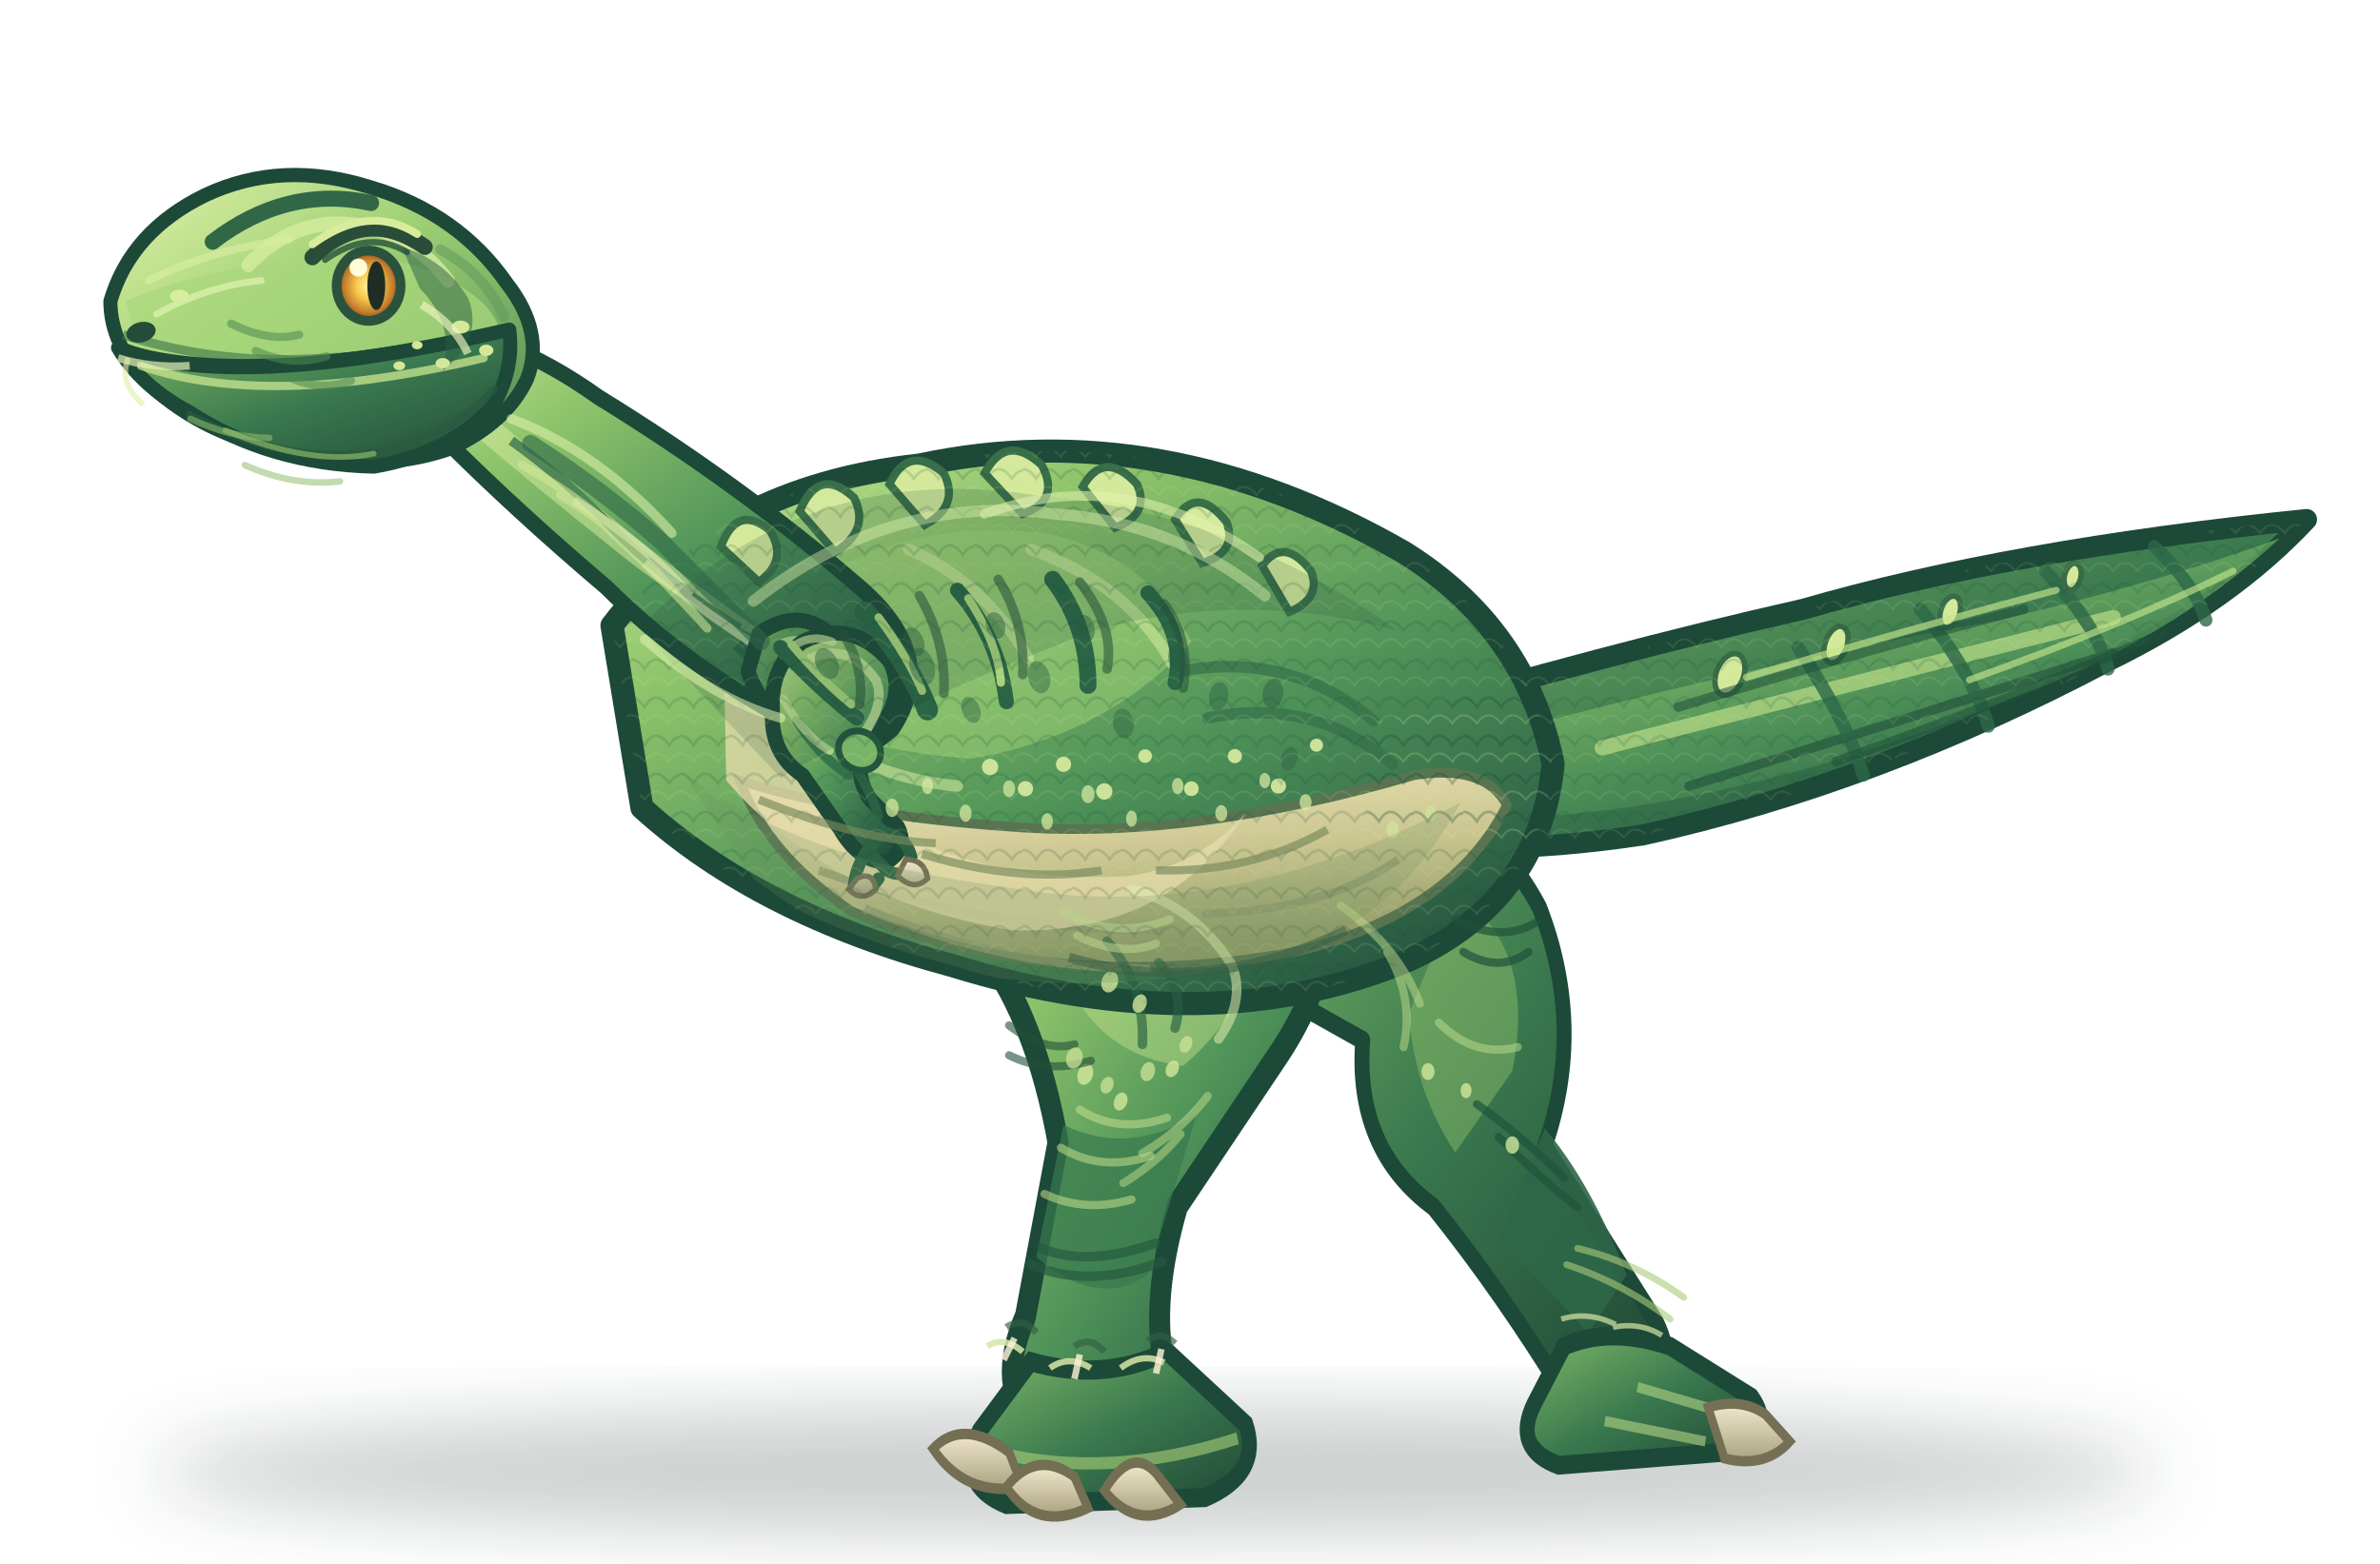
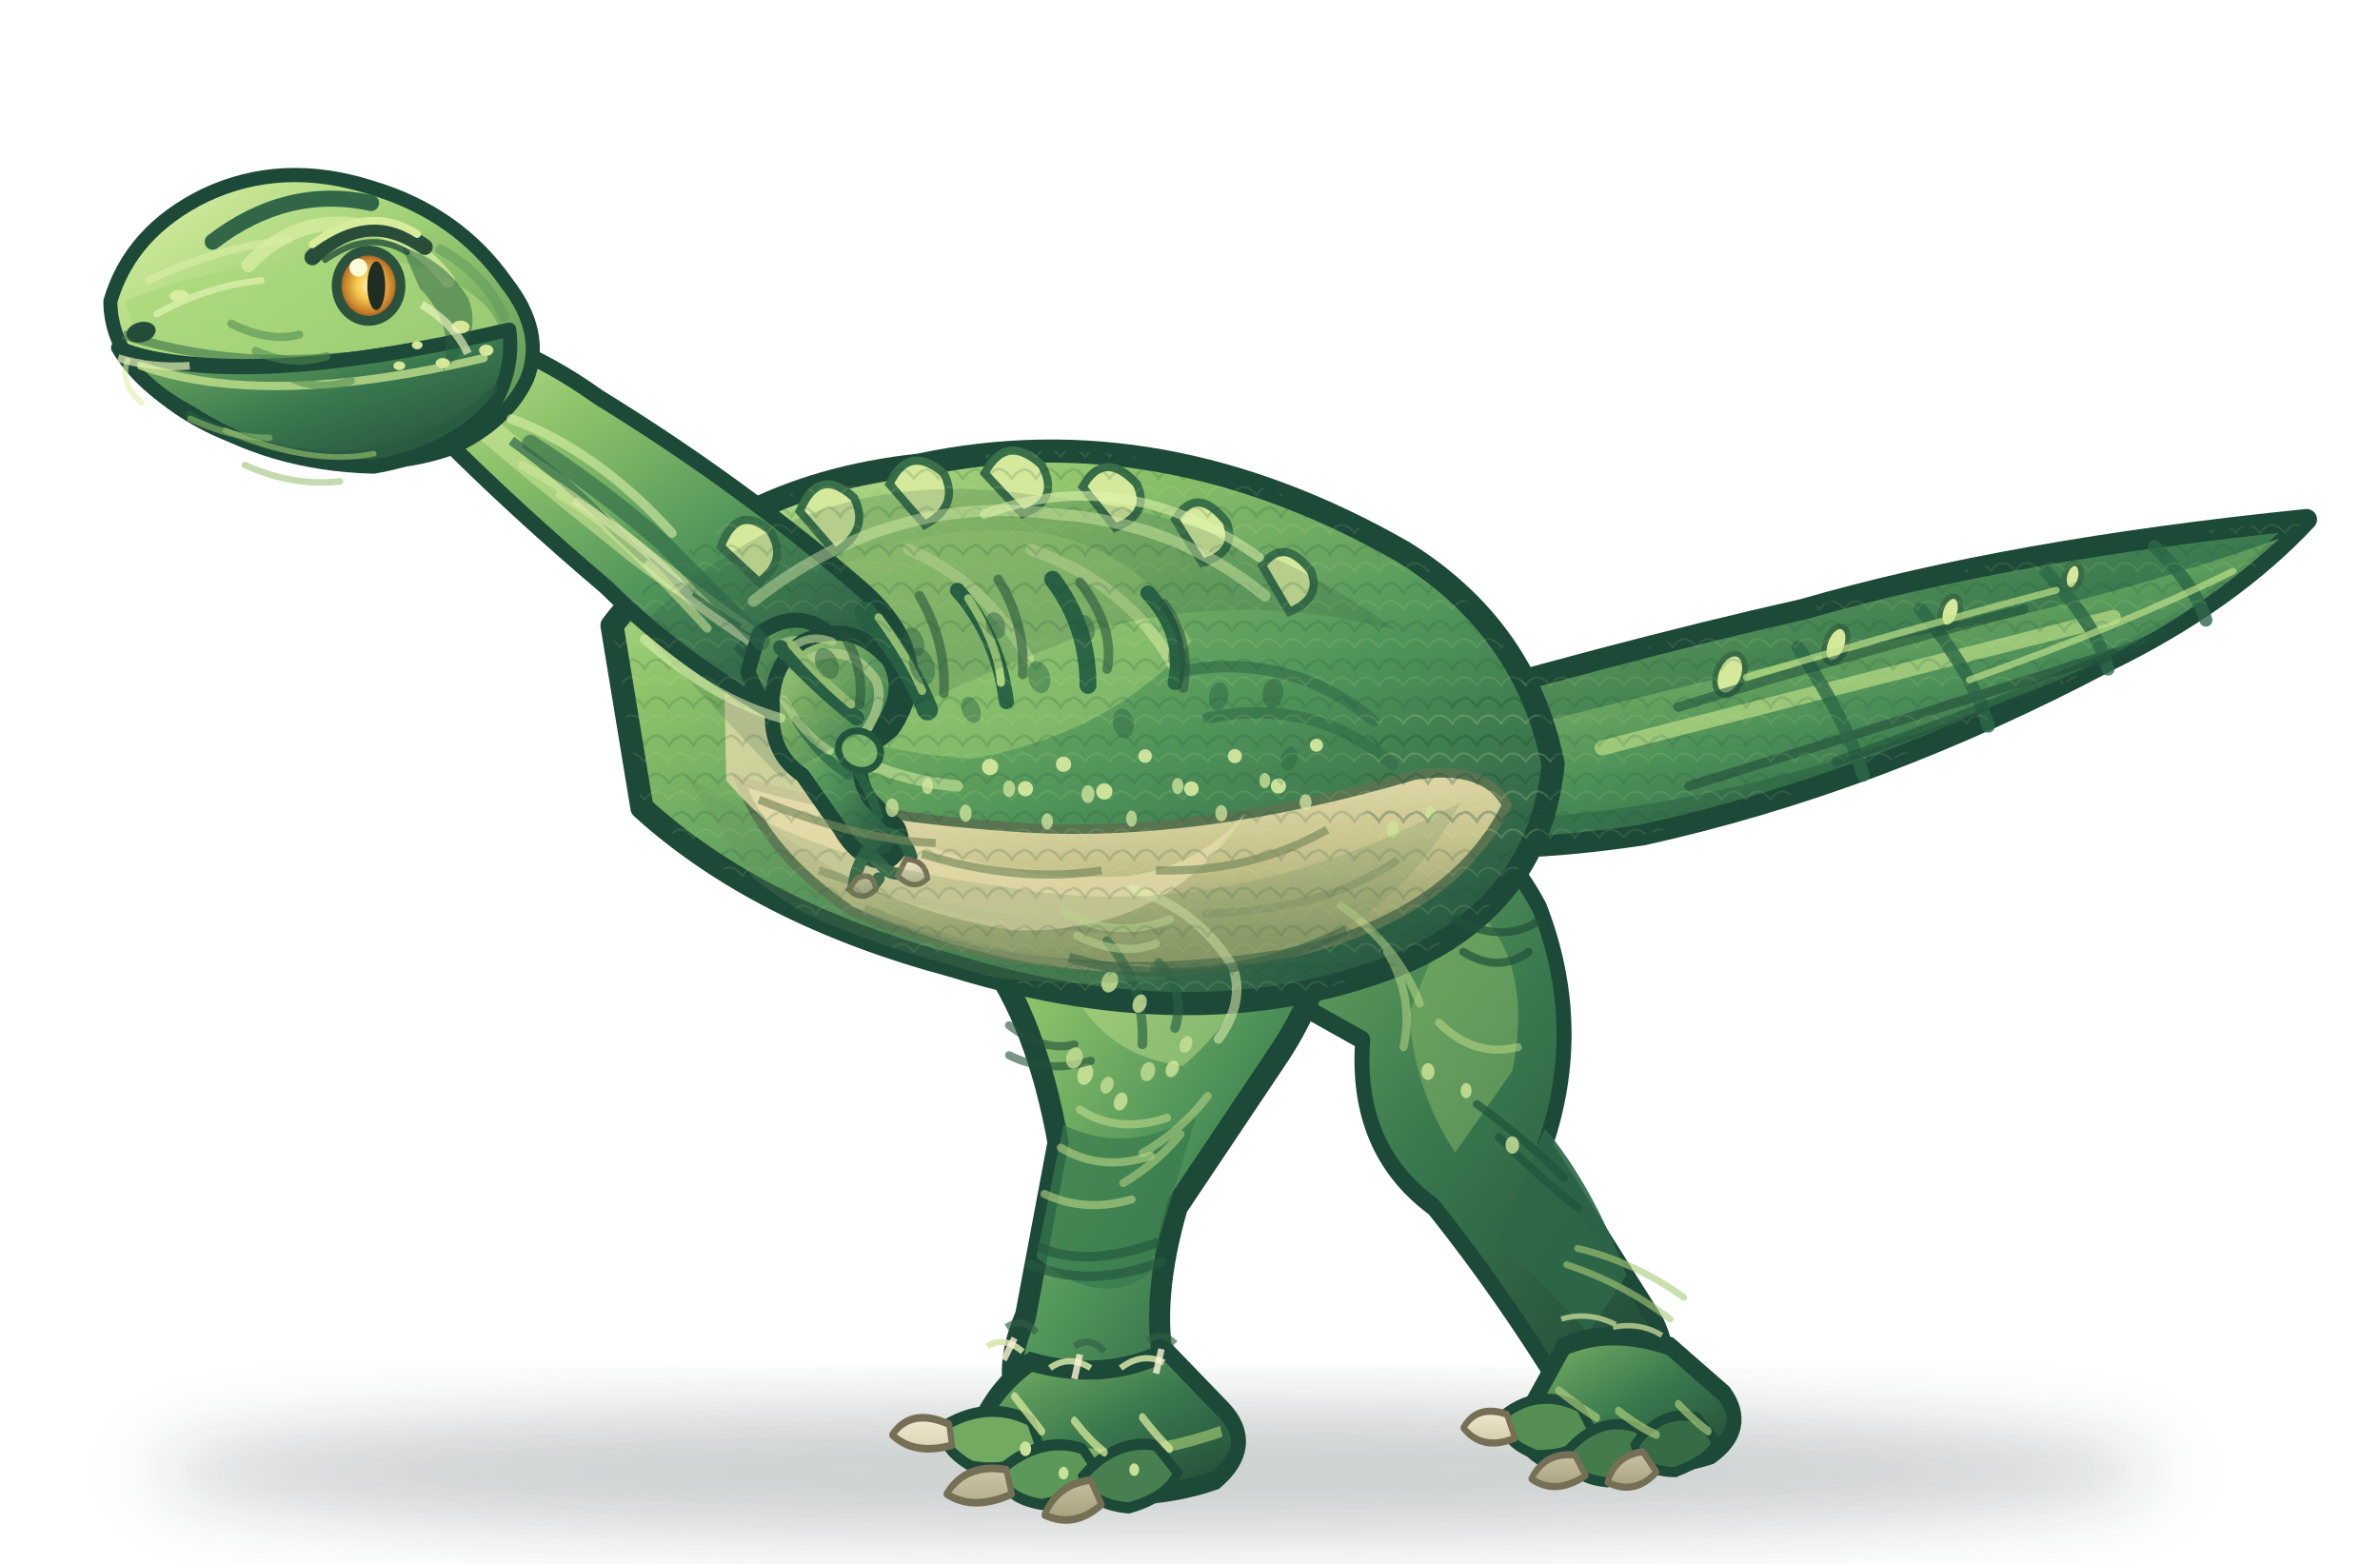
<svg xmlns="http://www.w3.org/2000/svg" style="shape-rendering:geometricPrecision" viewBox="110 55 875 575" role="img" aria-labelledby="title desc">
  <defs>
    <linearGradient id="hide" x1="0" y1="0" x2=".8" y2="1">
      <stop stop-color="#c8e99a" />
      <stop offset=".28" stop-color="#8fc46b" />
      <stop offset=".62" stop-color="#4f9359" />
      <stop offset="1" stop-color="#245440" />
    </linearGradient>
    <linearGradient id="hideDark" x1="0" y1="0" x2="1" y2="1">
      <stop stop-color="#7eb766" />
      <stop offset=".52" stop-color="#39784e" />
      <stop offset="1" stop-color="#204735" />
    </linearGradient>
    <linearGradient id="belly" x1="0" y1="0" x2=".3" y2="1">
      <stop stop-color="#f1e6bb" />
      <stop offset=".55" stop-color="#c9c58f" />
      <stop offset="1" stop-color="#8f9b68" />
    </linearGradient>
    <linearGradient id="face" x1="0" y1="0" x2="1" y2="1">
      <stop stop-color="#e2f4aa" />
      <stop offset=".45" stop-color="#9dcf73" />
      <stop offset="1" stop-color="#4d8752" />
    </linearGradient>
    <linearGradient id="claw" x1="0" y1="0" x2="0" y2="1">
      <stop stop-color="#f2e9ce" />
      <stop offset="1" stop-color="#a8a17f" />
    </linearGradient>
    <radialGradient id="amber">
      <stop stop-color="#fff2a5" />
      <stop offset=".38" stop-color="#f7c94d" />
      <stop offset=".78" stop-color="#c37a2a" />
      <stop offset="1" stop-color="#694525" />
    </radialGradient>
    <filter id="shadow" x="-20%" y="-30%" width="140%" height="170%">
      <feGaussianBlur stdDeviation="13" />
    </filter>
    <clipPath id="bodyClip">
      <path d="M335 285 Q374 234 448 226 Q537 207 626 258 Q671 286 681 336 Q676 386 628 408 Q554 439 460 410 Q389 391 346 352Z" />
    </clipPath>
    <pattern id="scaleTexture" width="18" height="14" patternUnits="userSpaceOnUse">
      <path d="M-4 7 Q0 0 5 7 Q9 0 14 7 Q18 1 22 7" fill="none" stroke="#174a34" stroke-width="1" opacity=".26" />
      <path d="M-4 13 Q0 7 5 13 Q9 7 14 13 Q18 7 22 13" fill="none" stroke="#d4e99b" stroke-width=".7" opacity=".2" />
    </pattern>
    <clipPath id="coeloTailClip">
      <path d="M614 321 Q702 295 773 279 Q849 257 958 246 Q930 276 885 298 Q800 343 714 362 Q654 371 611 363Z" />
    </clipPath>
  </defs>
  <ellipse cx="535" cy="596" rx="370" ry="24" fill="#192b28" opacity=".22" filter="url(#shadow)" />
  <g transform="translate(620 410) scale(1 1.25) translate(-620 -410)">
    <path d="M593 356 Q650 354 676 393 Q693 428 678 463 L719 515 Q728 530 713 537 L685 536 Q662 506 637 481 Q608 464 611 432 L562 410Z" fill="url(#hideDark)" stroke="#1d4938" stroke-width="5.5" stroke-linejoin="round" />
    <path d="M646 389 Q675 405 666 441 L645 465 Q630 447 628 424Z" fill="#8abd68" opacity=".48" />
    <path d="M678 458 Q695 474 708 501 L694 518 L661 490Z" fill="#2e6648" opacity=".9" />
-     <path d="M685 522 Q702 516 724 522 L754 537 Q763 547 747 553 L683 557 Q666 552 674 539Z" fill="url(#hideDark)" stroke="#1d4938" stroke-width="5.5" />
-     <path d="M712 534 L746 542 M700 544 L737 550" stroke="#b2d384" stroke-width="3" opacity=".6" />
-     <path d="M738 540 Q750 537 759 542 L768 550 Q759 558 744 555Z" fill="url(#claw)" stroke="#756f55" stroke-width="3" />
+     <path d="M685 522 Q702 516 724 522 L744 536 Q753 546 739 554 Q711 561 678 555 Q664 549 674 538Z" fill="url(#hideDark)" stroke="#1d4938" stroke-width="5.5" />
+     <path d="M691 540 Q676 534 663 542 Q661 550 675 554 Q689 554 696 548Z" fill="#568f54" stroke="#1d4938" stroke-width="3" />
+     <path d="M712 546 Q698 542 686 553 Q687 561 701 562 Q714 559 719 553Z" fill="#447b4c" stroke="#1d4938" stroke-width="3" />
+     <path d="M734 543 Q721 540 711 551 Q713 559 726 559 Q739 555 741 550Z" fill="#366b45" stroke="#1d4938" stroke-width="3" />
+     <path d="M664 542 Q653 539 648 546 Q655 553 667 549Z M689 554 Q678 553 673 561 Q682 566 693 560Z M714 553 Q704 554 701 562 Q711 566 719 559Z" fill="url(#claw)" stroke="#756f55" stroke-width="2.1" stroke-linejoin="round" />
+     <path d="M683 535 Q691 540 697 543 M705 541 Q713 546 719 548 M727 539 Q733 544 738 547" fill="none" stroke="#afd17d" stroke-width="2.5" stroke-linecap="round" opacity=".65" />
  </g>
  <path d="M614 321 Q702 295 773 279 Q849 257 958 246 Q930 276 885 298 Q800 343 714 362 Q654 371 611 363Z" fill="url(#hideDark)" stroke="#1d4938" stroke-width="7.7" stroke-linejoin="round" />
  <path d="M645 329 Q755 299 845 283 Q904 269 948 253 Q907 291 849 312 Q741 355 657 356Z" fill="url(#hide)" opacity=".82" />
  <path d="M699 330 Q796 305 887 282" fill="none" stroke="#c1e28b" stroke-width="5.5" stroke-linecap="round" opacity=".65" />
  <path d="M731 344 Q812 319 887 295" fill="none" stroke="#24533c" stroke-width="3.5" stroke-linecap="round" opacity=".65" />
  <path d="M771 293 Q790 322 795 340 M816 279 Q835 302 841 322 M862 265 Q881 285 885 301 M902 256 Q917 270 921 283" fill="none" stroke="#2c6847" stroke-width="4.8" stroke-linecap="round" opacity=".8" />
  <g fill="#d4e99b" stroke="#386b46" stroke-width="2">
    <ellipse cx="746" cy="303" rx="5" ry="8" transform="rotate(22 746 303)" />
    <ellipse cx="785" cy="292" rx="4" ry="7" transform="rotate(20 785 292)" />
    <ellipse cx="827" cy="280" rx="3.5" ry="6" transform="rotate(18 827 280)" />
    <ellipse cx="872" cy="267" rx="3" ry="5" transform="rotate(14 872 267)" />
  </g>
  <g transform="translate(530 420) scale(1 1.28) translate(-530 -420)">
    <path d="M514 354 Q566 339 592 375 Q608 406 579 439 L543 481 Q533 508 538 527 Q540 543 523 548 L490 544 Q476 533 487 513 L499 463 Q491 428 472 408Z" fill="url(#hide)" stroke="#1d4938" stroke-width="7.7" stroke-linejoin="round" />
    <path d="M512 376 Q551 362 576 390 Q575 421 545 441 Q512 438 500 412Z" fill="#c0df8b" opacity=".47" />
    <path d="M501 458 Q525 467 550 455 L532 501 Q514 511 491 496Z" fill="#38794d" opacity=".7" />
-     <path d="M489 526 Q516 532 539 523 L568 544 Q574 558 553 565 L480 567 Q461 561 470 546Z" fill="url(#hideDark)" stroke="#1d4938" stroke-width="5.5" />
-     <path d="M476 552 Q518 560 565 548" fill="none" stroke="#a8ce78" stroke-width="3.5" opacity=".6" />
-     <g fill="url(#claw)" stroke="#746e53" stroke-width="3">
-       <path d="M481 552 Q464 542 453 551 Q465 565 486 562Z" />
-       <path d="M505 559 Q491 551 480 562 Q491 575 510 568Z" />
-       <path d="M535 558 Q526 550 516 563 Q528 575 544 567Z" />
+     <path d="M489 526 Q516 532 539 523 L560 540 Q572 550 557 560 Q528 568 485 562 Q465 558 469 546 Q475 534 489 526Z" fill="url(#hideDark)" stroke="#1d4938" stroke-width="5.5" />
+     <path d="M478 548 Q515 558 559 546" fill="none" stroke="#a8ce78" stroke-width="3.2" opacity=".62" />
+     <path d="M489 543 Q474 537 458 544 Q454 550 467 556 Q482 558 493 552Z" fill="#73aa61" stroke="#1d4938" stroke-width="3.2" />
+     <path d="M508 551 Q493 547 478 557 Q478 565 493 567 Q507 565 515 559Z" fill="#5c9959" stroke="#1d4938" stroke-width="3.2" />
+     <path d="M535 550 Q520 548 508 559 Q510 567 525 568 Q539 565 543 558Z" fill="#477f50" stroke="#1d4938" stroke-width="3.2" />
+     <path d="M459 544 Q445 539 438 547 Q446 553 460 550Z M480 557 Q465 555 458 564 Q468 569 482 564Z M511 560 Q499 561 494 570 Q505 574 515 567Z" fill="url(#claw)" stroke="#756f55" stroke-width="2.2" stroke-linejoin="round" />
+     <path d="M483 536 Q489 542 493 546 M505 543 Q511 549 516 552 M530 542 Q536 548 540 551" fill="none" stroke="#d7e99b" stroke-width="2.5" stroke-linecap="round" opacity=".75" />
+     <g fill="#c9e29a">
+       <circle cx="487" cy="551" r="2.1" />
+       <circle cx="501" cy="558" r="1.8" />
+       <circle cx="527" cy="557" r="1.8" />
    </g>
  </g>
  <path d="M335 285 Q374 234 448 226 Q537 207 626 258 Q671 286 681 336 Q676 386 628 408 Q554 439 460 410 Q389 391 346 352Z" fill="url(#hide)" stroke="#1d4938" stroke-width="8.5" stroke-linejoin="round" />
  <path d="M382 342 Q423 355 482 359 Q548 364 630 340 Q656 336 664 351 Q644 391 586 405 Q497 421 423 390 Q392 369 382 342Z" fill="url(#belly)" stroke="#597451" stroke-width="3.5" />
  <path d="M411 375 Q476 398 538 397 M428 389 Q483 412 533 411 M552 391 Q597 390 624 371" fill="none" stroke="#8f996d" stroke-width="3" opacity=".7" />
  <path d="M386 288 Q427 244 494 251 Q532 259 548 291 Q518 325 467 334 Q416 330 382 310Z" fill="#a9d77b" opacity=".45" />
  <path d="M444 257 Q472 269 488 297 M489 257 Q525 270 541 299 M397 318 Q429 341 462 344" fill="none" stroke="#d1e99c" stroke-width="4.2" stroke-linecap="round" opacity=".58" />
  <path d="M543 302 Q584 294 615 320 M554 319 Q593 311 622 336" fill="none" stroke="#326d48" stroke-width="4.2" stroke-linecap="round" opacity=".65" />
  <path d="M376 292 Q391 322 424 350 Q465 381 526 377 Q551 373 568 354 Q539 399 482 397 Q415 386 377 342Z" fill="#e4dba9" opacity=".8" />
  <path d="M398 319 Q360 298 333 271 Q300 243 273 216 Q253 196 261 174 Q295 176 330 201 Q382 233 425 270 Q456 296 438 323 Q416 343 398 319Z" fill="url(#hide)" stroke="#1d4938" stroke-width="5.8" stroke-linejoin="round" />
  <path d="M279 199 Q300 215 326 238 Q359 266 397 292 Q365 281 337 258 Q303 231 280 211Z" fill="#d0e99a" opacity=".56" />
  <path d="M298 217 Q319 232 338 252 Q360 273 382 286" stroke="#2e6947" stroke-width="3.5" fill="none" opacity=".72" />
  <path d="M321 239 Q346 254 364 274 M347 262 Q369 281 397 298" stroke="#e2e9b5" stroke-width="3.2" fill="none" opacity=".6" />
  <path d="M381 292 Q399 310 419 319" stroke="#245a40" stroke-width="4.2" fill="none" opacity=".7" />
  <g transform="translate(238 180) scale(.94 .95) translate(-238 -180)">
    <path d="M145 165 Q153 138 182 124 Q212 110 247 121 Q281 131 300 158 Q315 177 308 195 Q300 212 278 222 Q249 232 216 223 Q183 218 160 197 Q145 182 145 165Z" fill="url(#face)" stroke="#1d4938" stroke-width="5.5" stroke-linejoin="round" />
    <path d="M151 165 Q179 153 219 149 Q266 143 291 166 Q304 179 292 194 Q269 209 230 207 Q186 202 158 188Z" fill="#a9d77b" opacity=".72" />
    <path d="M150 178 Q188 190 229 187 Q270 185 300 176" fill="none" stroke="#3e764b" stroke-width="3.5" opacity=".62" />
    <path d="M160 157 Q184 145 215 141" fill="none" stroke="#dff0a9" stroke-width="3" opacity=".55" stroke-linecap="round" />
    <path d="M274 145 Q291 154 299 171" fill="none" stroke="#5b965b" stroke-width="4" opacity=".5" stroke-linecap="round" />
    <path d="M148 183 Q192 201 301 176 Q303 191 295 205 Q278 224 248 229 Q207 228 176 208 Q157 198 148 183Z" fill="url(#hideDark)" stroke="#1d4938" stroke-width="5.5" stroke-linejoin="round" />
    <path d="M148 183 Q197 199 301 176" fill="none" stroke="#1d4938" stroke-width="4.4" stroke-linecap="round" />
    <path d="M157 190 Q206 207 291 187" fill="none" stroke="#c5e38d" stroke-width="3.2" stroke-linecap="round" opacity=".78" />
    <path d="M176 209 Q214 229 250 223 Q279 217 295 199" fill="none" stroke="#275b40" stroke-width="3" stroke-linecap="round" opacity=".74" />
    <path d="M190 215 Q224 229 248 224" fill="none" stroke="#9ac66f" stroke-width="2.2" stroke-linecap="round" opacity=".6" />
    <path d="M152 187 Q148 197 158 205" fill="none" stroke="#e1efa9" stroke-width="2.2" opacity=".6" />
    <path d="M199 151 Q221 128 252 138 Q267 144 277 157" fill="none" stroke="#d8eda2" stroke-width="5.5" stroke-linecap="round" opacity=".75" />
    <path d="M185 142 Q214 120 247 127" fill="none" stroke="#316747" stroke-width="6.2" stroke-linecap="round" />
    <path d="M259 144 Q276 149 285 164 Q291 179 275 192 Q280 174 266 160Z" fill="#285d40" opacity=".5" />
    <path d="M163 170 Q183 159 204 157" fill="none" stroke="#e0f4b0" stroke-width="2.6" stroke-linecap="round" opacity=".7" />
    <ellipse cx="246" cy="159" rx="12.5" ry="13.6" fill="url(#amber)" stroke="#2a523d" stroke-width="3.8" />
    <ellipse cx="249" cy="159" rx="3.5" ry="9.4" fill="#202d25" />
    <ellipse cx="242" cy="152" rx="3.5" ry="3.5" fill="#fffbd8" />
    <path d="M224 148 Q245 128 268 144" fill="none" stroke="#294d39" stroke-width="6.2" stroke-linecap="round" />
    <path d="M229 149 Q246 137 261 146" fill="none" stroke="#1e4937" stroke-width="2.4" stroke-linecap="round" opacity=".75" />
    <path d="M224 143 Q246 127 265 139" fill="none" stroke="#d7ed9c" stroke-width="3" stroke-linecap="round" />
    <ellipse cx="157" cy="177" rx="5.8" ry="3.9" fill="#244c39" transform="rotate(-14 157 177)" />
    <ellipse cx="172" cy="163" rx="3.8" ry="2.4" fill="#d9eda1" />
    <path d="M148 187 Q161 191 176 190" stroke="#e3f0b3" stroke-width="3" fill="none" opacity=".7" />
    <g fill="#d5e89a">
      <ellipse cx="282" cy="175" rx="3.5" ry="2.5" />
      <ellipse cx="292" cy="184" rx="2.8" ry="2.2" />
      <ellipse cx="275" cy="189" rx="2.8" ry="2" />
      <ellipse cx="265" cy="182" rx="2.1" ry="1.6" />
      <ellipse cx="258" cy="190" rx="2.3" ry="1.7" />
    </g>
  </g>
  <path d="M389 288 Q406 276 420 293 Q428 306 418 321 L406 328 Q391 318 385 302Z" fill="url(#hideDark)" stroke="#1d4938" stroke-width="5.5" stroke-linejoin="round" />
  <path d="M397 292 Q407 287 414 300" fill="none" stroke="#c7e69a" stroke-width="3.5" stroke-linecap="round" opacity=".7" />
  <path d="M405 291 Q423 282 437 298 Q444 311 431 326 Q422 337 430 349 L440 359 Q444 367 436 372 Q426 372 419 360 L405 340 Q393 332 394 316 Q393 300 405 291Z" fill="url(#hide)" stroke="#1d4938" stroke-width="5.5" stroke-linejoin="round" />
  <path d="M408 297 Q422 291 432 305 Q436 314 426 327" fill="none" stroke="#d4eda0" stroke-width="3.5" stroke-linecap="round" opacity=".7" />
  <path d="M403 320 Q411 333 422 340 M421 332 Q430 345 433 355" fill="none" stroke="#2d6947" stroke-width="3.5" stroke-linecap="round" opacity=".78" />
  <ellipse cx="426" cy="331" rx="8" ry="7" transform="rotate(30 426 331)" fill="#78b568" stroke="#24563e" stroke-width="2.5" />
  <path d="M434 361 Q443 362 445 370 Q443 379 436 375 L429 368Z M431 365 Q425 372 424 380 Q428 385 433 378" fill="none" stroke="#2d6245" stroke-width="4.5" stroke-linecap="round" />
  <path d="M443 371 Q450 371 451 378 Q446 383 440 377Z M425 378 Q431 375 432 382 Q427 387 422 382Z" fill="url(#claw)" stroke="#756f55" stroke-width="2" />
  <path d="M398 296 Q406 287 416 291 M398 312 Q405 325 415 331" fill="none" stroke="#d4eda0" stroke-width="3" stroke-linecap="round" opacity=".65" />
  <g fill="#d4e99b" stroke="#386e48" stroke-width="3">
    <path d="M375 256 Q381 240 393 250 Q400 261 389 269Z" />
    <path d="M404 243 Q411 226 424 238 Q430 250 417 258Z" />
    <path d="M437 233 Q444 218 457 229 Q463 241 450 248Z" />
    <path d="M472 229 Q480 214 493 226 Q500 239 486 244Z" />
    <path d="M508 234 Q516 220 528 233 Q533 244 520 249Z" />
    <path d="M542 246 Q550 233 561 247 Q565 258 552 262Z" />
    <path d="M574 263 Q582 252 592 265 Q596 275 584 280Z" />
  </g>
  <g fill="none" stroke-linecap="round">
    <path d="M397 293 Q412 309 425 319" stroke="#2b6545" stroke-width="5.5" />
    <path d="M428 280 Q444 298 451 316" stroke="#2a6545" stroke-width="7.7" />
    <path d="M462 272 Q477 289 480 313" stroke="#2a6545" stroke-width="5.5" />
    <path d="M497 268 Q510 285 510 307" stroke="#2a6545" stroke-width="6.2" />
    <path d="M532 273 Q546 288 542 306" stroke="#2a6545" stroke-width="5.5" />
    <path d="M401 292 Q412 305 423 314" stroke="#a8d37b" stroke-width="3" />
    <path d="M433 282 Q444 297 449 309" stroke="#a8d37b" stroke-width="3" />
    <path d="M466 275 Q477 292 478 306" stroke="#a8d37b" stroke-width="3" />
  </g>
  <g fill="#d7e99f" opacity=".92">
    <circle cx="474" cy="337" r="3" />
    <circle cx="487" cy="345" r="2.8" />
    <circle cx="501" cy="336" r="2.8" />
    <circle cx="516" cy="346" r="3" />
    <circle cx="531" cy="333" r="2.5" />
    <circle cx="548" cy="345" r="2.7" />
    <circle cx="564" cy="333" r="2.6" />
    <circle cx="580" cy="344" r="2.8" />
    <circle cx="594" cy="329" r="2.4" />
  </g>
  <g fill="none" stroke-linecap="round" stroke-linejoin="round">
    <path d="M526 382 Q549 388 563 410 Q568 423 558 437" stroke="#e1efae" stroke-width="3.5" opacity=".55" />
    <path d="M517 401 Q531 417 530 439 M536 409 Q546 419 542 433" stroke="#275f42" stroke-width="3.5" opacity=".65" />
    <path d="M507 463 Q521 472 539 466 M500 477 Q515 486 533 480 M494 494 Q509 501 526 496" stroke="#c6e08d" stroke-width="3" opacity=".54" />
    <path d="M493 514 Q510 521 535 512 M489 520 Q510 529 537 519" stroke="#24593f" stroke-width="3.5" opacity=".68" />
    <path d="M603 388 Q624 403 632 424 M620 405 Q630 422 626 440 M639 431 Q652 444 668 440" stroke="#c7e28e" stroke-width="3" opacity=".48" />
    <path d="M653 461 Q671 474 685 488 M661 473 Q676 488 690 499" stroke="#1e543a" stroke-width="3" opacity=".7" />
    <path d="M690 514 Q711 519 729 532 M686 520 Q707 527 724 540" stroke="#a9cc78" stroke-width="2.5" opacity=".6" />
  </g>
  <g fill="#d5e99c" opacity=".78">
    <ellipse cx="518" cy="416" rx="3" ry="4" transform="rotate(18 518 416)" />
    <ellipse cx="529" cy="424" rx="2.5" ry="3.5" transform="rotate(20 529 424)" />
    <ellipse cx="509" cy="450" rx="2.8" ry="4" transform="rotate(18 509 450)" />
    <ellipse cx="522" cy="460" rx="2.4" ry="3.4" transform="rotate(20 522 460)" />
    <ellipse cx="541" cy="448" rx="2.3" ry="3.2" transform="rotate(25 541 448)" />
    <ellipse cx="635" cy="449" rx="2.4" ry="3.1" />
    <ellipse cx="649" cy="456" rx="2" ry="2.8" />
    <ellipse cx="666" cy="476" rx="2.5" ry="3.2" />
  </g>
  <path d="M473 550 Q479 546 486 552 M496 558 Q503 553 511 558 M522 558 Q530 552 538 556" fill="none" stroke="#d7e6a8" stroke-width="2.3" opacity=".85" />
  <path d="M684 540 Q694 537 704 542 M703 543 Q713 541 721 546" fill="none" stroke="#d1e2a0" stroke-width="2" opacity=".72" />
  <path d="M480 543 Q486 539 491 545 M505 550 Q511 546 516 552 M532 548 Q537 544 542 549" fill="none" stroke="#315f43" stroke-width="2.5" opacity=".65" />
  <g fill="#2b6545" opacity=".46">
    <ellipse cx="449" cy="300" rx="4.5" ry="7" transform="rotate(-18 449 300)" />
    <ellipse cx="467" cy="316" rx="3.3" ry="5" transform="rotate(-22 467 316)" />
    <ellipse cx="492" cy="304" rx="4" ry="6" transform="rotate(-15 492 304)" />
    <ellipse cx="523" cy="321" rx="3.8" ry="5.5" transform="rotate(-10 523 321)" />
    <ellipse cx="558" cy="311" rx="3.5" ry="5.2" transform="rotate(10 558 311)" />
    <ellipse cx="584" cy="334" rx="3" ry="4.5" transform="rotate(15 584 334)" />
  </g>
  <g fill="none" stroke-linecap="round">
    <path d="M501 390 Q520 401 540 393 M506 399 Q522 407 535 402" stroke="#d1e69a" stroke-width="3" opacity=".54" />
    <path d="M481 432 Q494 442 505 439 M481 443 Q495 450 511 445" stroke="#224f39" stroke-width="3" opacity=".6" />
    <path d="M530 479 Q544 471 554 458 M523 490 Q536 482 544 472" stroke="#c2de8b" stroke-width="3" opacity=".5" />
    <path d="M645 393 Q662 402 675 394 M648 405 Q661 413 672 405" stroke="#1f5139" stroke-width="3" opacity=".7" />
    <path d="M180 209 Q195 216 209 216 M200 226 Q218 234 235 232" stroke="#91bd6d" stroke-width="2.4" opacity=".55" />
  </g>
  <g fill="#cfe59a" opacity=".72">
    <ellipse cx="505" cy="444" rx="3" ry="4" transform="rotate(16 505 444)" />
    <ellipse cx="517" cy="454" rx="2.3" ry="3.2" transform="rotate(22 517 454)" />
    <ellipse cx="532" cy="449" rx="2.6" ry="3.6" transform="rotate(17 532 449)" />
    <ellipse cx="546" cy="439" rx="2.2" ry="3.2" transform="rotate(22 546 439)" />
    <ellipse cx="622" cy="360" rx="2.2" ry="3.2" />
    <ellipse cx="636" cy="354" rx="2" ry="2.7" />
  </g>
  <rect x="330" y="215" width="360" height="230" fill="url(#scaleTexture)" clip-path="url(#bodyClip)" opacity=".62" />
  <rect x="610" y="240" width="360" height="145" fill="url(#scaleTexture)" clip-path="url(#coeloTailClip)" opacity=".58" />
  <g clip-path="url(#bodyClip)">
    <path d="M345 286 Q405 224 490 237 Q563 243 624 287 Q570 272 515 286 Q447 311 397 341Z" fill="#204a39" opacity=".17" />
    <path d="M361 339 Q406 372 479 381 Q560 396 647 350 Q620 401 564 411 Q455 431 387 378Z" fill="#6a8e5c" opacity=".22" />
    <path d="M387 276 Q438 236 498 244 Q542 247 575 274" fill="none" stroke="#e0f2ae" stroke-width="4.2" stroke-linecap="round" opacity=".42" />
    <path d="M389 349 Q426 364 454 365 M449 369 Q485 380 515 375 M535 375 Q570 376 598 360" fill="none" stroke="#77885a" stroke-width="3" opacity=".65" />
    <path d="M420 288 Q428 301 426 314 M448 274 Q458 291 457 310 M477 268 Q487 284 486 303 M507 269 Q520 286 517 301 M538 277 Q548 291 545 308" fill="none" stroke="#244f39" stroke-width="3.5" stroke-linecap="round" opacity=".55" />
    <g fill="#d8eaa2" opacity=".72">
      <ellipse cx="438" cy="352" rx="2.4" ry="3.4" />
      <ellipse cx="451" cy="344" rx="2" ry="3" />
      <ellipse cx="465" cy="354" rx="2.2" ry="3.2" />
      <ellipse cx="481" cy="345" rx="2.2" ry="3.1" />
      <ellipse cx="495" cy="357" rx="2.1" ry="3" />
      <ellipse cx="510" cy="347" rx="2.4" ry="3.3" />
      <ellipse cx="526" cy="356" rx="2" ry="3" />
      <ellipse cx="543" cy="344" rx="2.1" ry="3" />
      <ellipse cx="559" cy="354" rx="2.2" ry="3" />
      <ellipse cx="575" cy="342" rx="2" ry="2.8" />
      <ellipse cx="590" cy="350" rx="2.2" ry="3" />
    </g>
    <g fill="#275c40" opacity=".45">
      <ellipse cx="414" cy="299" rx="4" ry="6" transform="rotate(-25 414 299)" />
      <ellipse cx="446" cy="291" rx="3.6" ry="5.5" transform="rotate(-22 446 291)" />
      <ellipse cx="476" cy="285" rx="3.5" ry="5" transform="rotate(-16 476 285)" />
      <ellipse cx="509" cy="286" rx="3.4" ry="5" transform="rotate(-14 509 286)" />
      <ellipse cx="543" cy="297" rx="3.5" ry="5" transform="rotate(-10 543 297)" />
      <ellipse cx="578" cy="310" rx="3.8" ry="5.5" transform="rotate(9 578 310)" />
    </g>
  </g>
  <path d="M305 218 Q330 234 353 254 Q371 272 390 291" fill="none" stroke="#2b6446" stroke-width="6.2" stroke-linecap="round" opacity=".58" />
  <path d="M302 226 Q326 239 347 260 M316 237 Q340 251 359 274 M333 249 Q351 265 370 286" fill="none" stroke="#d3e99a" stroke-width="3.2" stroke-linecap="round" opacity=".55" />
  <path d="M727 315 Q792 295 854 279 M785 335 Q842 315 905 288" fill="none" stroke="#1e4e39" stroke-width="3.5" opacity=".55" stroke-linecap="round" />
  <path d="M752 304 Q813 286 866 272 M834 305 Q890 285 931 265" fill="none" stroke="#c3e58c" stroke-width="2.5" opacity=".65" stroke-linecap="round" />
  <path d="M195 174 Q209 181 220 178 M204 184 Q217 190 230 186 M217 194 Q228 199 239 195" fill="none" stroke="#4f8951" stroke-width="3" stroke-linecap="round" opacity=".55" />
  <path d="M265 167 Q277 174 282 185" fill="none" stroke="#eff6c0" stroke-width="3" opacity=".65" />
  <path d="M298 209 Q330 221 357 251 M347 290 Q372 312 397 319 M472 244 Q524 225 573 260" fill="none" stroke="#e2f4ae" stroke-width="3.5" stroke-linecap="round" opacity=".55" />
  <path d="M503 407 Q553 422 605 397" fill="none" stroke="#345f43" stroke-width="3.5" opacity=".55" />
  <path d="M483 547 L479 555 M507 553 L505 562 M537 551 L535 560" stroke="#fff4d8" stroke-width="2.4" opacity=".8" />
</svg>
